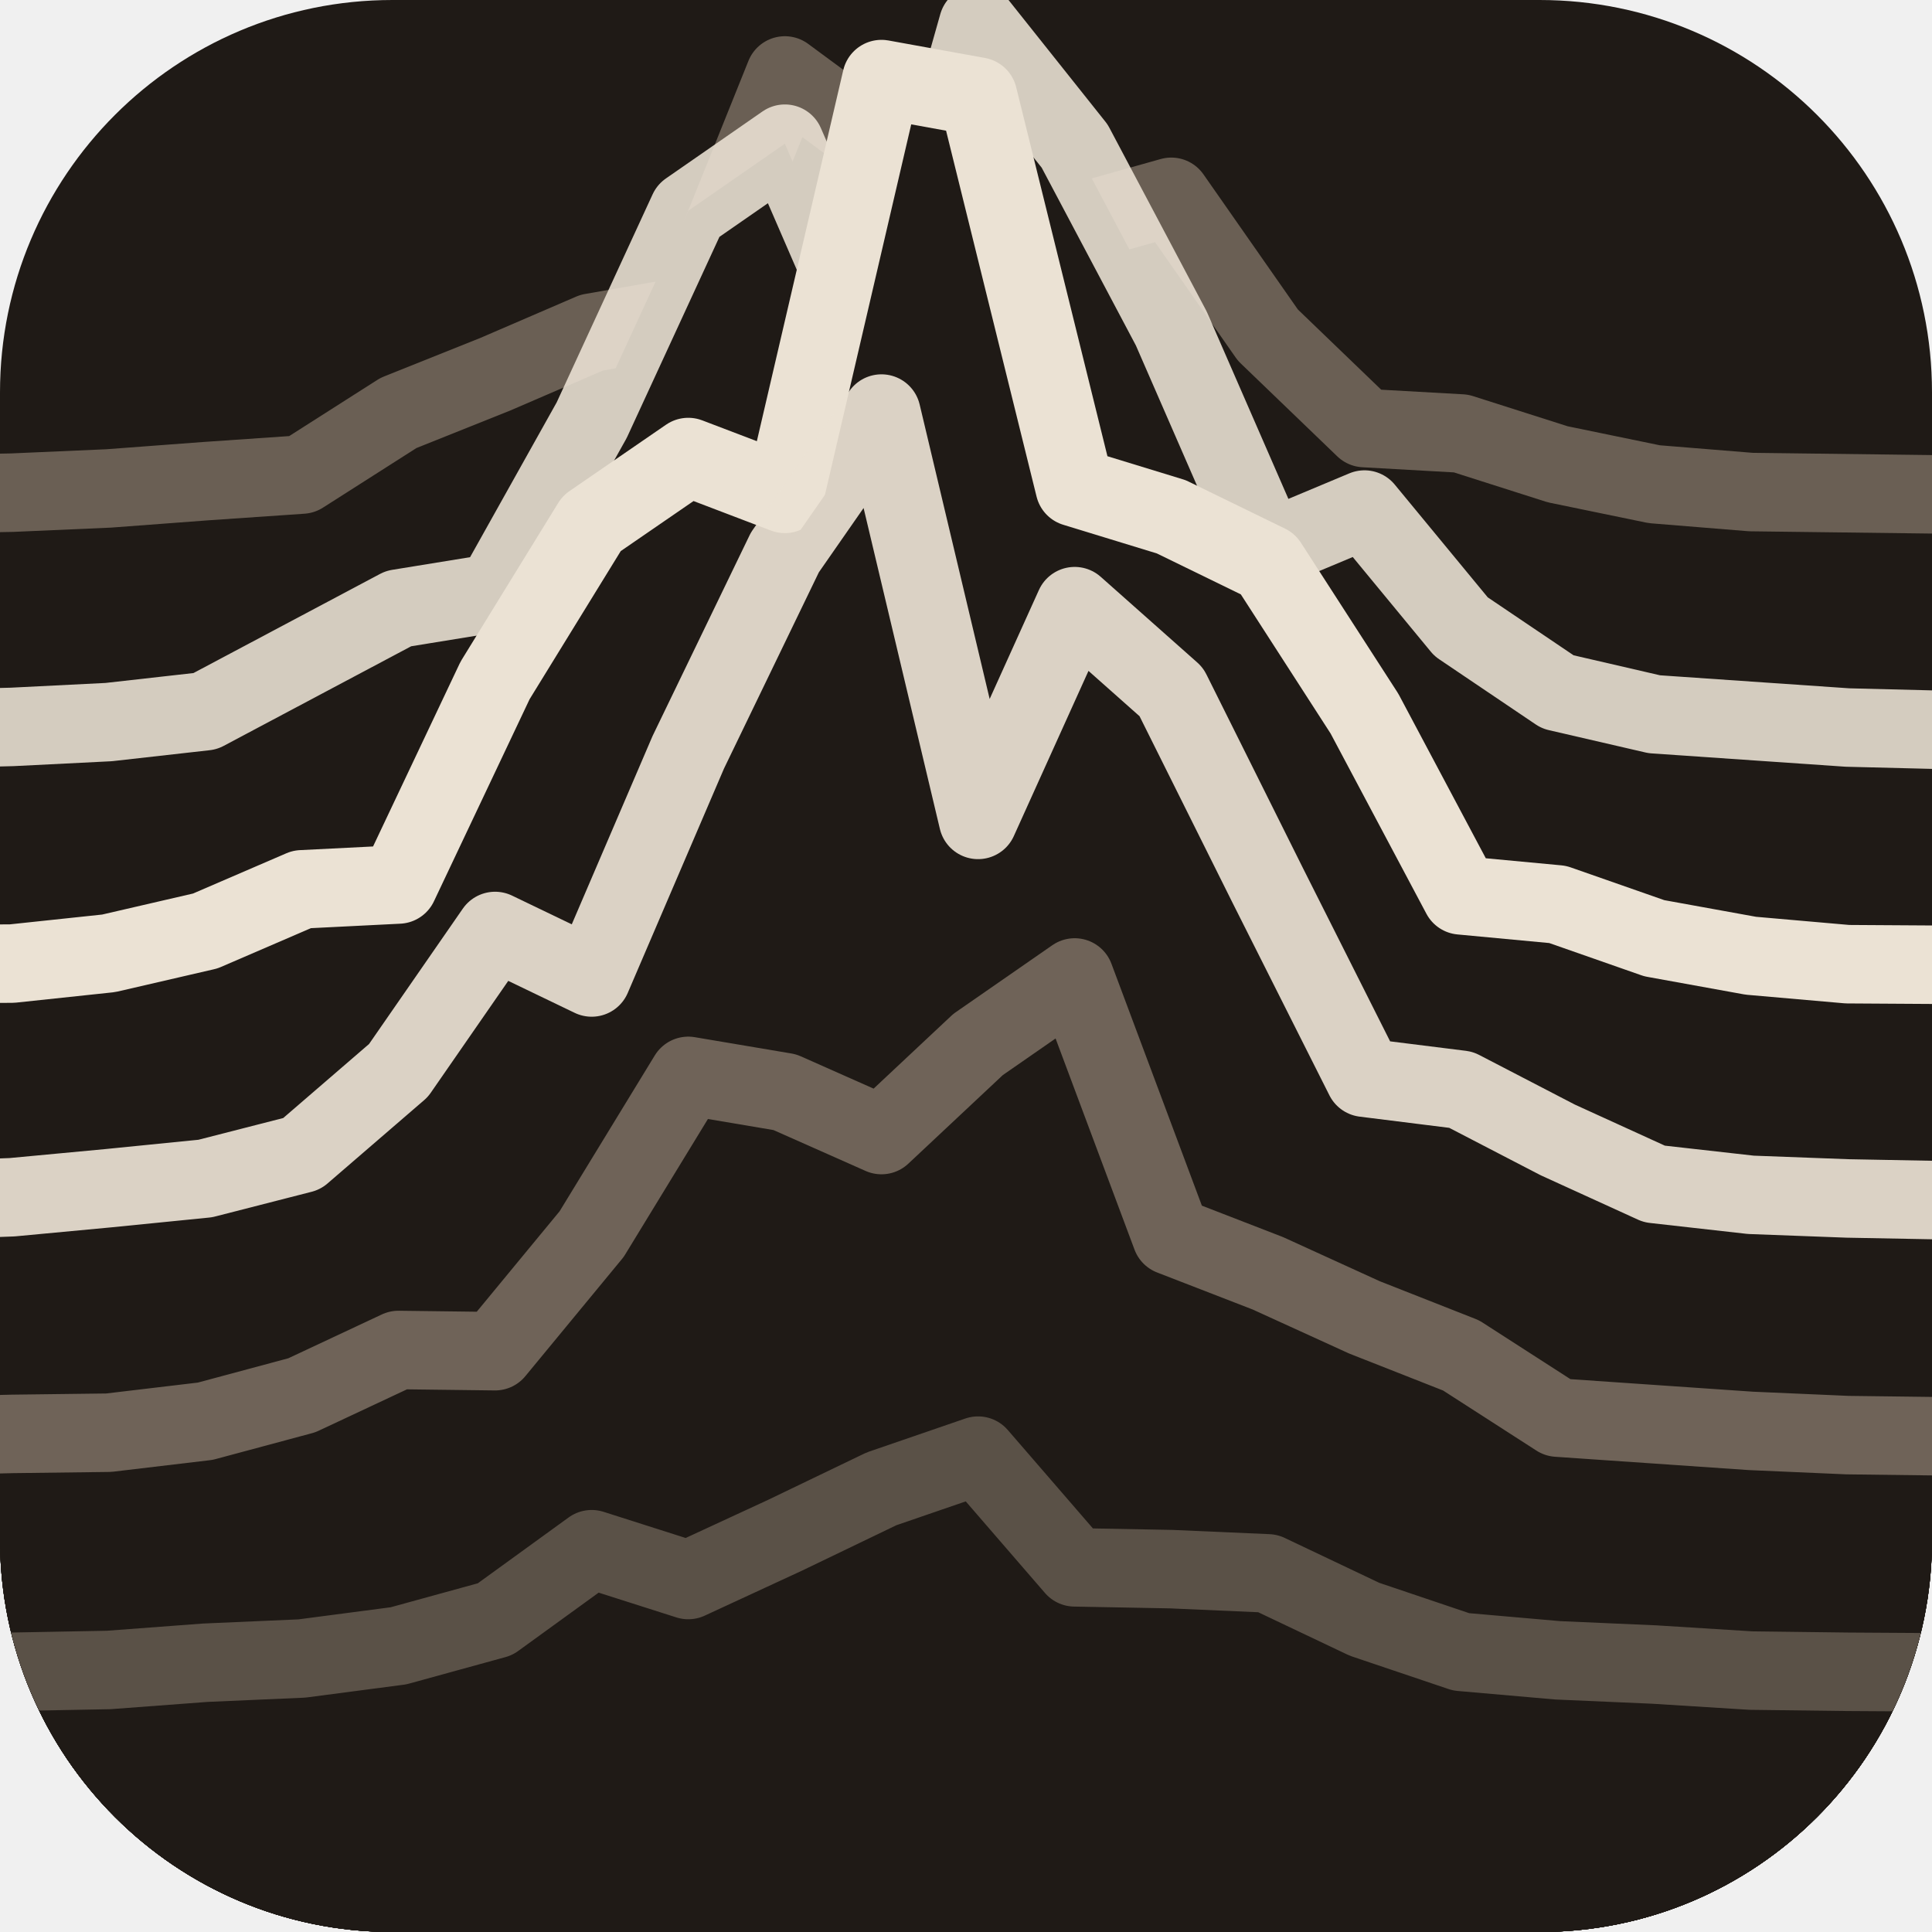
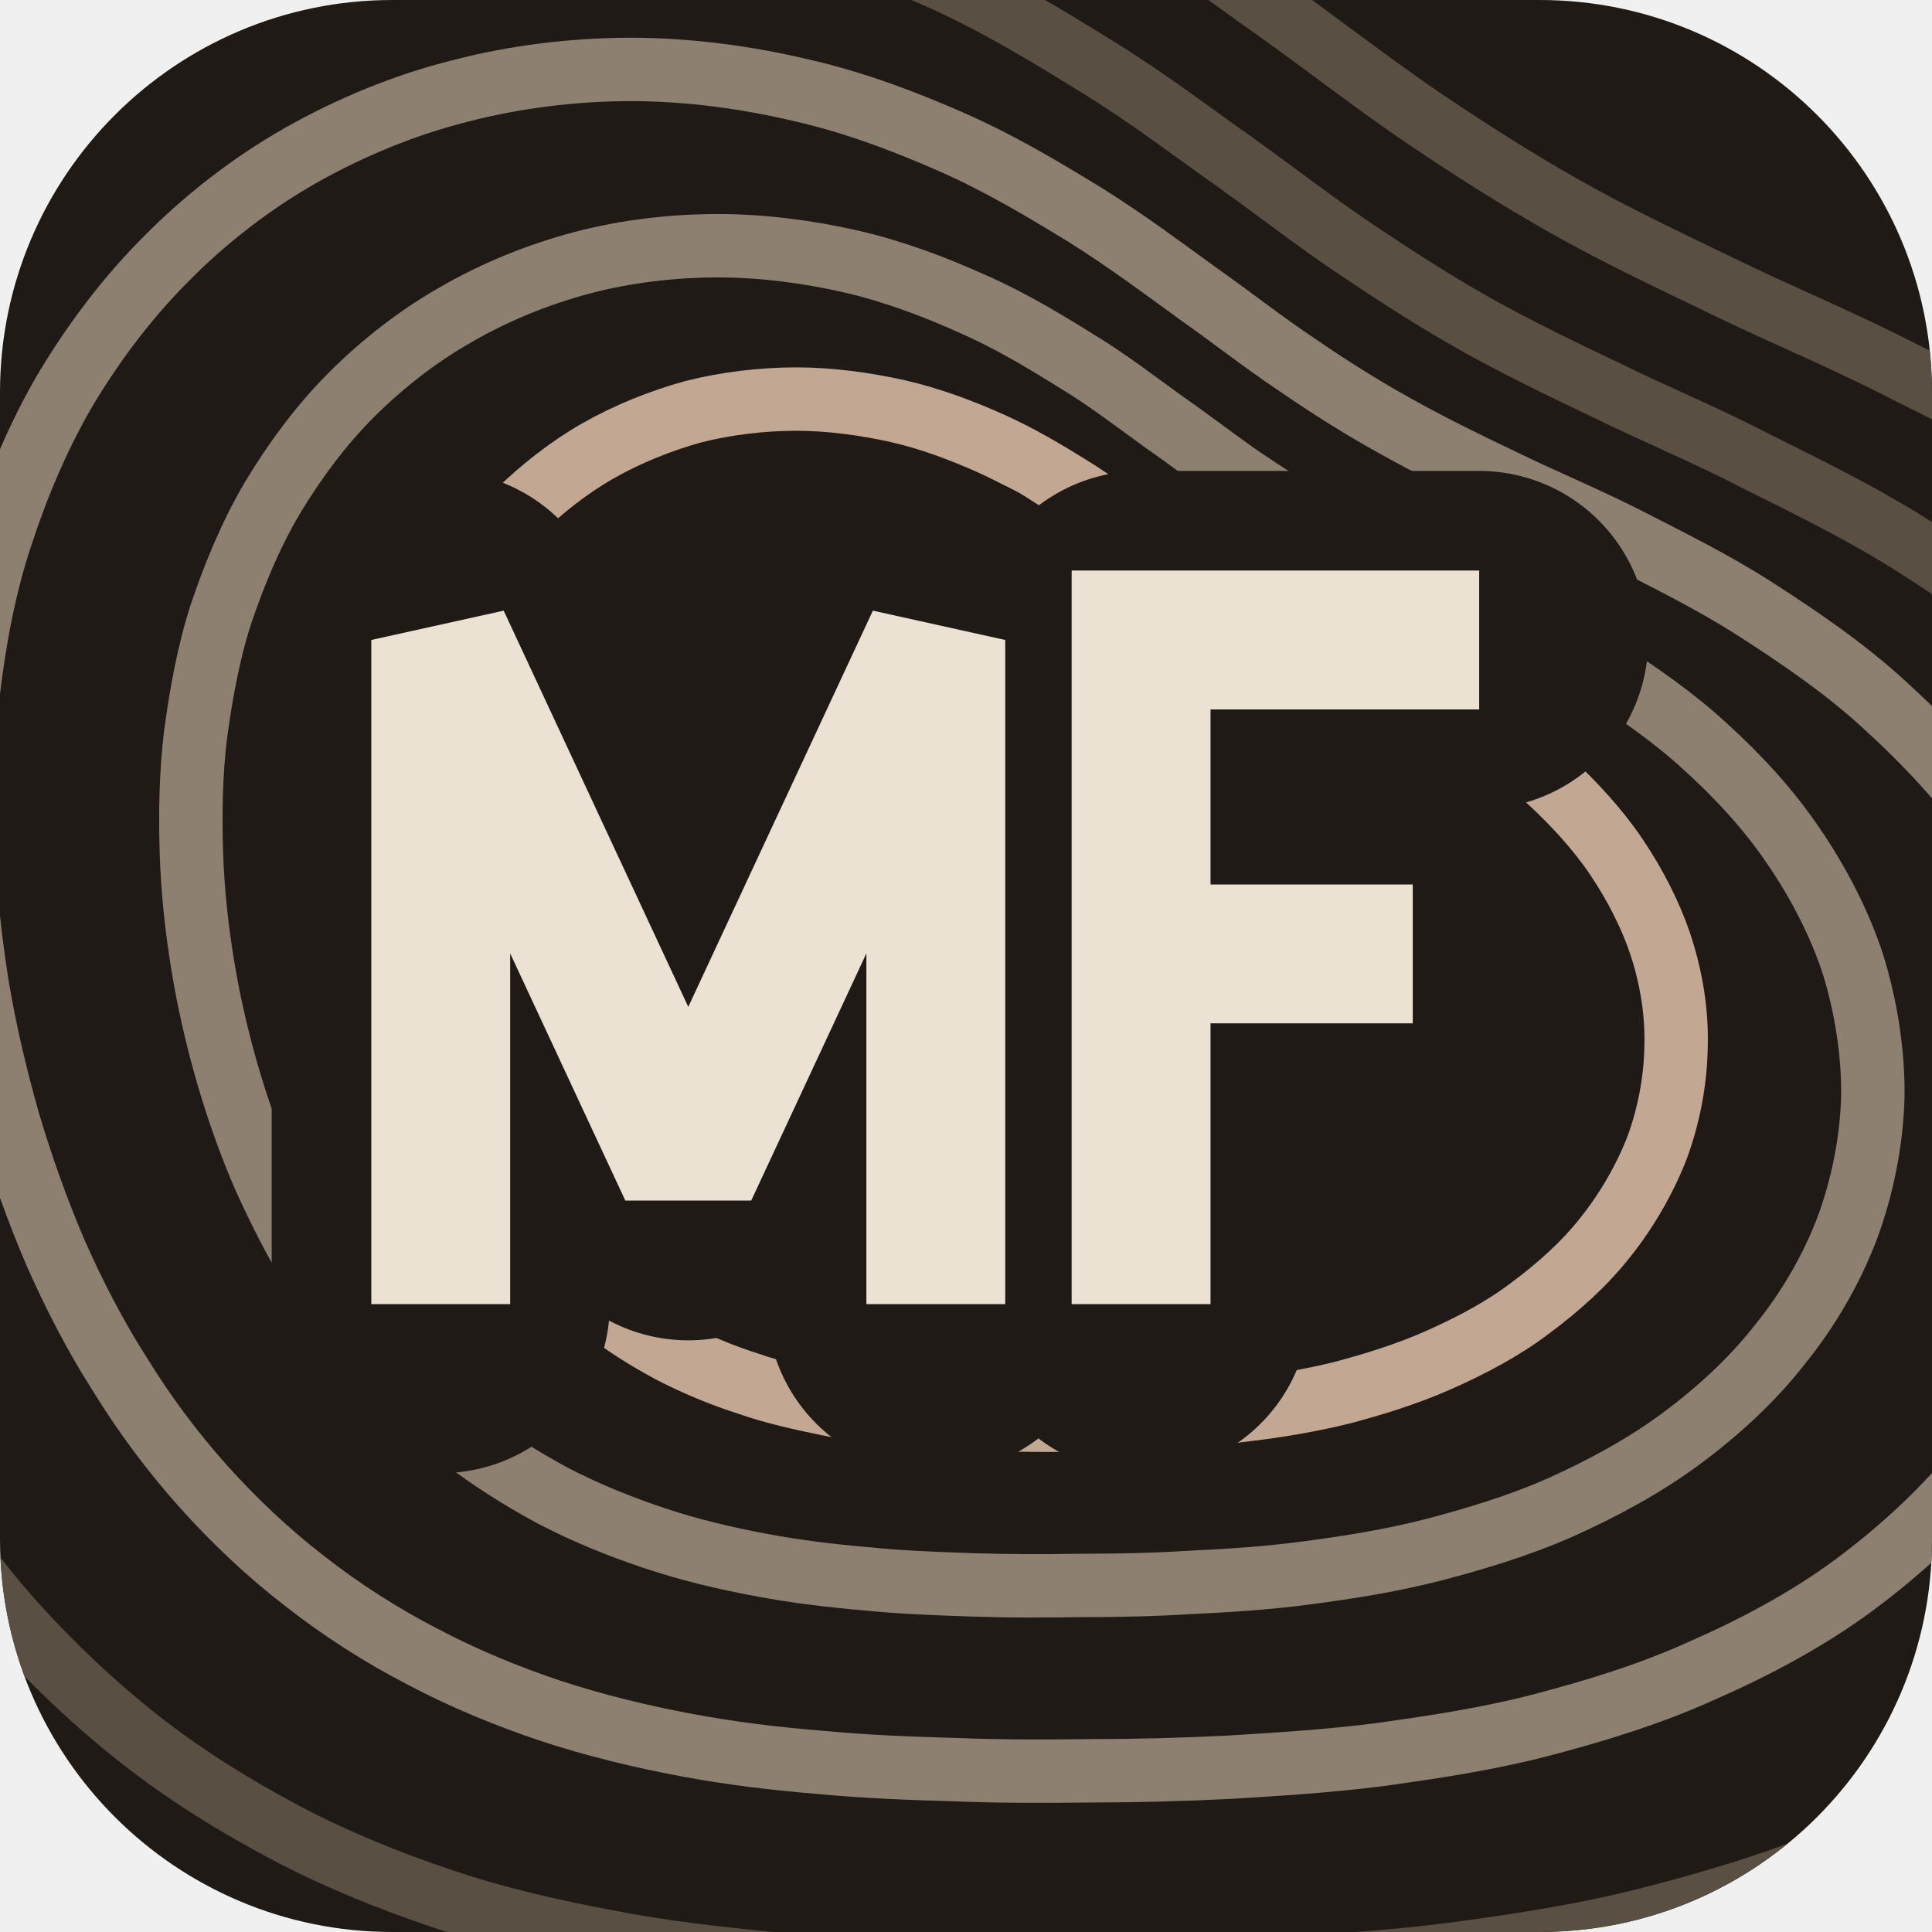
<svg xmlns="http://www.w3.org/2000/svg" viewBox="0 0 32 32">
  <rect width="32" height="32" rx="6.5" fill="#1f1a16" />
  <clipPath id="c">
    <rect width="32" height="32" rx="6.5" />
  </clipPath>
  <g clip-path="url(#c)">
-     <path d="M-3 8.2 L-1.4 8.19 L0.2 8.16 L1.8 8.09 L3.4 7.97 L5 7.86 L6.6 6.84 L8.2 6.2 L9.8 5.51 L11.4 5.23 L13 1.25 L14.6 2.43 L16.2 3.74 L17.8 3.71 L19.4 3.26 L21 5.55 L22.6 7.09 L24.2 7.18 L25.8 7.69 L27.4 8.02 L29 8.15 L30.6 8.17 L32.2 8.19 L33.8 8.2 L35 34 L-3 34Z" fill="#1f1a16" />
-     <path d="M-3 8.2 L-1.4 8.19 L0.2 8.16 L1.8 8.09 L3.4 7.97 L5 7.86 L6.6 6.84 L8.2 6.2 L9.8 5.51 L11.4 5.23 L13 1.25 L14.6 2.43 L16.2 3.74 L17.8 3.71 L19.4 3.26 L21 5.55 L22.6 7.09 L24.2 7.18 L25.8 7.69 L27.4 8.02 L29 8.15 L30.6 8.17 L32.2 8.19 L33.8 8.2" fill="none" stroke="#8d8071" stroke-width="1.3" stroke-linejoin="round" opacity="0.68" />
-     <path d="M-3 12.1 L-1.4 12.08 L0.2 12.04 L1.8 11.96 L3.4 11.78 L5 10.93 L6.6 10.08 L8.2 9.82 L9.8 6.96 L11.4 3.49 L13 2.38 L14.6 6.07 L16.2 0.41 L17.8 2.42 L19.4 5.44 L21 9.11 L22.6 8.44 L24.2 10.38 L25.8 11.46 L27.4 11.83 L29 11.94 L30.6 12.05 L32.2 12.09 L33.8 12.1 L35 34 L-3 34Z" fill="#1f1a16" />
-     <path d="M-3 12.1 L-1.4 12.08 L0.2 12.04 L1.8 11.96 L3.4 11.78 L5 10.93 L6.6 10.08 L8.2 9.82 L9.8 6.96 L11.4 3.49 L13 2.38 L14.6 6.07 L16.2 0.41 L17.8 2.42 L19.4 5.44 L21 9.11 L22.6 8.44 L24.2 10.38 L25.8 11.46 L27.4 11.83 L29 11.94 L30.6 12.05 L32.2 12.09 L33.8 12.1" fill="none" stroke="#ebe2d4" stroke-width="1.3" stroke-linejoin="round" opacity="0.89" />
-     <path d="M-3 15.99 L-1.4 15.97 L0.2 15.96 L1.8 15.79 L3.4 15.42 L5 14.73 L6.6 14.65 L8.2 11.27 L9.8 8.67 L11.4 7.57 L13 8.18 L14.6 1.31 L16.2 1.6 L17.8 8.07 L19.4 8.56 L21 9.34 L22.6 11.82 L24.2 14.83 L25.8 14.98 L27.4 15.54 L29 15.83 L30.6 15.97 L32.2 15.98 L33.8 15.99 L35 34 L-3 34Z" fill="#1f1a16" />
-     <path d="M-3 15.99 L-1.4 15.97 L0.2 15.96 L1.8 15.79 L3.4 15.42 L5 14.73 L6.6 14.65 L8.2 11.27 L9.8 8.67 L11.4 7.57 L13 8.18 L14.6 1.31 L16.2 1.6 L17.8 8.07 L19.4 8.56 L21 9.34 L22.6 11.82 L24.2 14.83 L25.8 14.98 L27.4 15.54 L29 15.83 L30.6 15.97 L32.2 15.98 L33.8 15.99" fill="none" stroke="#ebe2d4" stroke-width="1.3" stroke-linejoin="round" opacity="1" />
-     <path d="M-3 19.89 L-1.4 19.89 L0.2 19.83 L1.8 19.68 L3.4 19.52 L5 19.11 L6.6 17.73 L8.2 15.42 L9.8 16.19 L11.4 12.46 L13 9.15 L14.6 6.85 L16.2 13.58 L17.8 10.04 L19.4 11.46 L21 14.67 L22.6 17.85 L24.2 18.05 L25.8 18.88 L27.4 19.61 L29 19.79 L30.6 19.85 L32.2 19.88 L33.8 19.9 L35 34 L-3 34Z" fill="#1f1a16" />
-     <path d="M-3 19.89 L-1.4 19.89 L0.2 19.83 L1.8 19.68 L3.4 19.52 L5 19.11 L6.6 17.73 L8.2 15.42 L9.8 16.19 L11.4 12.46 L13 9.15 L14.6 6.85 L16.2 13.58 L17.8 10.04 L19.4 11.46 L21 14.67 L22.6 17.85 L24.2 18.05 L25.8 18.88 L27.4 19.61 L29 19.79 L30.6 19.85 L32.2 19.88 L33.8 19.9" fill="none" stroke="#ebe2d4" stroke-width="1.3" stroke-linejoin="round" opacity="0.92" />
-     <path d="M-3 23.8 L-1.4 23.79 L0.2 23.75 L1.8 23.73 L3.4 23.54 L5 23.11 L6.6 22.36 L8.2 22.38 L9.8 20.44 L11.4 17.82 L13 18.09 L14.6 18.8 L16.2 17.3 L17.8 16.19 L19.4 20.47 L21 21.09 L22.6 21.82 L24.2 22.45 L25.8 23.48 L27.4 23.59 L29 23.7 L30.6 23.77 L32.2 23.79 L33.8 23.8 L35 34 L-3 34Z" fill="#1f1a16" />
-     <path d="M-3 23.8 L-1.4 23.79 L0.2 23.75 L1.8 23.73 L3.4 23.54 L5 23.11 L6.6 22.36 L8.2 22.38 L9.8 20.44 L11.4 17.82 L13 18.09 L14.6 18.8 L16.2 17.3 L17.8 16.19 L19.4 20.47 L21 21.09 L22.6 21.82 L24.2 22.45 L25.8 23.48 L27.4 23.59 L29 23.7 L30.6 23.77 L32.2 23.79 L33.8 23.8" fill="none" stroke="#8d8071" stroke-width="1.3" stroke-linejoin="round" opacity="0.72" />
-     <path d="M-3 27.7 L-1.4 27.69 L0.2 27.69 L1.8 27.66 L3.4 27.54 L5 27.47 L6.6 27.26 L8.2 26.82 L9.8 25.66 L11.4 26.17 L13 25.43 L14.6 24.66 L16.2 24.11 L17.8 25.96 L19.4 25.99 L21 26.06 L22.6 26.82 L24.2 27.36 L25.8 27.5 L27.4 27.57 L29 27.67 L30.6 27.69 L32.2 27.7 L33.8 27.7 L35 34 L-3 34Z" fill="#1f1a16" />
-     <path d="M-3 27.7 L-1.4 27.69 L0.2 27.69 L1.8 27.66 L3.4 27.54 L5 27.47 L6.6 27.26 L8.2 26.82 L9.8 25.66 L11.4 26.17 L13 25.43 L14.6 24.66 L16.2 24.11 L17.8 25.96 L19.4 25.99 L21 26.06 L22.6 26.82 L24.2 27.36 L25.8 27.5 L27.4 27.57 L29 27.67 L30.6 27.69 L32.2 27.7 L33.8 27.7" fill="none" stroke="#8d8071" stroke-width="1.3" stroke-linejoin="round" opacity="0.54" />
+     <mask id="label">
+       <rect width="32" height="32" fill="#fff" />
+       <path d="M7.3 21.6 L7.3 10.6 L11.4 19.4 L15.5 10.6 L15.5 21.6" stroke="#000" stroke-width="5.6" fill="none" stroke-linejoin="round" stroke-linecap="round" />
+       <path d="M18.9 21.6 L18.9 10.6 L24.5 10.6" stroke="#000" stroke-width="5.6" fill="none" stroke-linejoin="round" stroke-linecap="round" />
+       <path d="M18.9 15.8 L23.4 15.8" stroke="#000" stroke-width="5.6" fill="none" stroke-linejoin="round" stroke-linecap="round" />
+     </mask>
+     <g mask="url(#label)">
+       <path d="M42.42 17 C42.83 18.29 43.05 19.71 43.02 21.05 C42.99 22.4 42.71 23.81 42.24 25.08 C41.76 26.36 41.02 27.61 40.16 28.7 C39.3 29.79 38.21 30.79 37.08 31.62 C35.95 32.46 34.65 33.15 33.37 33.72 C32.1 34.29 30.74 34.7 29.44 35.04 C28.14 35.37 26.83 35.57 25.58 35.74 C24.33 35.91 23.11 35.98 21.93 36.05 C20.75 36.11 19.62 36.13 18.5 36.14 C17.37 36.16 16.29 36.15 15.2 36.12 C14.11 36.08 13.03 36.04 11.94 35.94 C10.85 35.84 9.75 35.72 8.66 35.51 C7.58 35.3 6.47 35.04 5.41 34.68 C4.34 34.33 3.27 33.89 2.27 33.37 C1.27 32.84 0.3 32.22 -0.59 31.53 C-1.48 30.84 -2.32 30.05 -3.07 29.21 C-3.82 28.37 -4.49 27.46 -5.09 26.51 C-5.68 25.56 -6.2 24.56 -6.65 23.53 C-7.1 22.51 -7.48 21.44 -7.8 20.35 C-8.11 19.26 -8.37 18.14 -8.56 17 C-8.75 15.86 -8.88 14.68 -8.92 13.49 C-8.95 12.29 -8.93 11.06 -8.78 9.83 C-8.62 8.61 -8.39 7.34 -7.99 6.13 C-7.6 4.91 -7.09 3.68 -6.42 2.55 C-5.75 1.42 -4.92 0.31 -3.97 -0.64 C-3.02 -1.59 -1.9 -2.47 -0.71 -3.15 C0.48 -3.83 1.82 -4.38 3.17 -4.73 C4.51 -5.08 5.96 -5.25 7.34 -5.25 C8.72 -5.26 10.14 -5.06 11.45 -4.76 C12.76 -4.46 14.04 -3.97 15.2 -3.46 C16.36 -2.95 17.43 -2.3 18.42 -1.7 C19.41 -1.09 20.28 -0.41 21.14 0.19 C21.99 0.8 22.75 1.39 23.54 1.93 C24.34 2.47 25.09 2.95 25.92 3.42 C26.75 3.89 27.6 4.29 28.53 4.74 C29.45 5.19 30.45 5.6 31.47 6.12 C32.5 6.64 33.62 7.18 34.68 7.87 C35.75 8.55 36.88 9.32 37.86 10.23 C38.84 11.13 39.83 12.17 40.59 13.3 C41.35 14.43 42.02 15.71 42.42 17Z" fill="none" stroke="#5a4f43" stroke-width="1" />
+       <path d="M38.2 16.7 C38.54 17.78 38.73 18.96 38.7 20.08 C38.68 21.2 38.45 22.38 38.05 23.44 C37.65 24.5 37.04 25.55 36.32 26.46 C35.6 27.37 34.69 28.2 33.75 28.9 C32.8 29.59 31.72 30.17 30.66 30.65 C29.6 31.12 28.46 31.46 27.38 31.74 C26.3 32.02 25.2 32.19 24.16 32.33 C23.11 32.47 22.09 32.53 21.11 32.59 C20.13 32.64 19.18 32.66 18.25 32.67 C17.31 32.68 16.41 32.67 15.5 32.64 C14.59 32.61 13.69 32.58 12.78 32.5 C11.87 32.41 10.96 32.31 10.05 32.13 C9.14 31.96 8.22 31.75 7.33 31.45 C6.44 31.15 5.55 30.79 4.72 30.35 C3.89 29.91 3.07 29.4 2.33 28.82 C1.59 28.24 0.89 27.58 0.26 26.88 C-0.36 26.19 -0.92 25.42 -1.42 24.63 C-1.92 23.84 -2.35 23 -2.72 22.15 C-3.1 21.29 -3.41 20.4 -3.68 19.49 C-3.95 18.59 -4.16 17.65 -4.32 16.7 C-4.47 15.75 -4.58 14.77 -4.61 13.77 C-4.64 12.77 -4.63 11.75 -4.5 10.72 C-4.37 9.7 -4.17 8.64 -3.84 7.63 C-3.52 6.62 -3.09 5.59 -2.53 4.65 C-1.97 3.71 -1.28 2.78 -0.49 1.99 C0.3 1.2 1.24 0.46 2.23 -0.11 C3.22 -0.67 4.34 -1.13 5.46 -1.42 C6.58 -1.72 7.79 -1.85 8.95 -1.86 C10.1 -1.86 11.28 -1.7 12.38 -1.45 C13.47 -1.2 14.53 -0.79 15.5 -0.37 C16.47 0.06 17.36 0.6 18.18 1.11 C19.01 1.62 19.74 2.18 20.45 2.68 C21.16 3.19 21.79 3.68 22.46 4.13 C23.13 4.58 23.75 4.98 24.44 5.37 C25.14 5.76 25.84 6.1 26.62 6.47 C27.39 6.85 28.22 7.19 29.07 7.63 C29.93 8.06 30.86 8.51 31.75 9.08 C32.64 9.65 33.58 10.3 34.4 11.05 C35.22 11.81 36.04 12.67 36.67 13.61 C37.31 14.56 37.87 15.62 38.2 16.7Z" fill="none" stroke="#5a4f43" stroke-width="1" />
+       <path d="M34.33 16.3 C34.61 17.18 34.76 18.14 34.74 19.06 C34.72 19.98 34.53 20.94 34.21 21.8 C33.89 22.67 33.38 23.53 32.8 24.27 C32.21 25.01 31.47 25.69 30.7 26.26 C29.93 26.83 29.04 27.3 28.17 27.68 C27.31 28.07 26.38 28.35 25.5 28.58 C24.61 28.81 23.72 28.94 22.87 29.06 C22.01 29.17 21.18 29.22 20.38 29.27 C19.58 29.31 18.81 29.33 18.04 29.33 C17.28 29.34 16.54 29.34 15.8 29.31 C15.06 29.29 14.32 29.26 13.58 29.19 C12.84 29.13 12.09 29.04 11.35 28.9 C10.61 28.76 9.86 28.58 9.13 28.34 C8.41 28.1 7.68 27.8 7 27.44 C6.32 27.09 5.65 26.66 5.05 26.19 C4.44 25.72 3.87 25.18 3.36 24.61 C2.85 24.04 2.39 23.42 1.99 22.77 C1.58 22.13 1.23 21.45 0.92 20.75 C0.62 20.05 0.36 19.32 0.14 18.58 C-0.07 17.84 -0.25 17.08 -0.38 16.3 C-0.5 15.52 -0.59 14.72 -0.62 13.91 C-0.64 13.09 -0.63 12.26 -0.52 11.42 C-0.42 10.59 -0.26 9.72 0.01 8.9 C0.28 8.07 0.63 7.23 1.08 6.46 C1.54 5.69 2.1 4.94 2.75 4.29 C3.39 3.64 4.16 3.04 4.97 2.58 C5.78 2.12 6.69 1.74 7.61 1.51 C8.52 1.27 9.51 1.15 10.45 1.15 C11.39 1.15 12.36 1.28 13.25 1.49 C14.14 1.69 15.01 2.02 15.8 2.37 C16.59 2.72 17.32 3.16 17.99 3.57 C18.66 3.99 19.26 4.44 19.84 4.86 C20.42 5.27 20.94 5.68 21.48 6.04 C22.02 6.41 22.54 6.74 23.1 7.05 C23.67 7.37 24.24 7.65 24.87 7.95 C25.5 8.26 26.18 8.54 26.88 8.89 C27.58 9.25 28.34 9.62 29.06 10.08 C29.79 10.55 30.56 11.07 31.23 11.69 C31.9 12.3 32.57 13.01 33.09 13.78 C33.6 14.55 34.06 15.42 34.33 16.3Z" fill="none" stroke="#8d8071" stroke-width="1.05" />
+       <path d="M30.7 16 C30.91 16.69 31.03 17.45 31.02 18.17 C31 18.9 30.85 19.65 30.6 20.33 C30.34 21.02 29.95 21.69 29.48 22.27 C29.02 22.86 28.44 23.39 27.83 23.84 C27.22 24.29 26.53 24.66 25.84 24.97 C25.16 25.27 24.43 25.49 23.74 25.67 C23.04 25.85 22.34 25.96 21.66 26.05 C20.99 26.14 20.34 26.18 19.71 26.21 C19.07 26.25 18.47 26.26 17.87 26.26 C17.27 26.27 16.69 26.27 16.1 26.25 C15.51 26.23 14.94 26.21 14.35 26.15 C13.77 26.1 13.18 26.03 12.6 25.92 C12.01 25.81 11.42 25.67 10.85 25.48 C10.28 25.29 9.71 25.06 9.17 24.78 C8.63 24.49 8.11 24.16 7.63 23.79 C7.16 23.42 6.71 23 6.31 22.55 C5.9 22.1 5.54 21.61 5.22 21.1 C4.9 20.59 4.63 20.05 4.38 19.5 C4.14 18.95 3.94 18.38 3.77 17.8 C3.6 17.21 3.46 16.61 3.36 16 C3.26 15.39 3.19 14.76 3.17 14.12 C3.15 13.48 3.16 12.81 3.24 12.16 C3.33 11.5 3.45 10.82 3.66 10.17 C3.88 9.52 4.15 8.86 4.51 8.25 C4.87 7.65 5.31 7.05 5.82 6.54 C6.33 6.03 6.93 5.56 7.57 5.2 C8.21 4.83 8.93 4.54 9.65 4.35 C10.37 4.16 11.15 4.07 11.89 4.07 C12.63 4.07 13.39 4.17 14.09 4.33 C14.79 4.49 15.48 4.75 16.1 5.03 C16.72 5.3 17.3 5.65 17.83 5.98 C18.36 6.3 18.82 6.66 19.28 6.99 C19.74 7.31 20.15 7.63 20.57 7.92 C21 8.21 21.4 8.47 21.85 8.72 C22.3 8.97 22.75 9.18 23.25 9.43 C23.74 9.67 24.28 9.89 24.83 10.17 C25.38 10.45 25.97 10.74 26.55 11.1 C27.12 11.47 27.72 11.88 28.25 12.37 C28.78 12.85 29.3 13.41 29.71 14.02 C30.12 14.62 30.48 15.31 30.7 16Z" fill="none" stroke="#8d8071" stroke-width="1.05" />
+       <path d="M27.52 15.7 C27.69 16.23 27.78 16.81 27.76 17.36 C27.75 17.91 27.64 18.48 27.45 19 C27.25 19.52 26.95 20.04 26.6 20.48 C26.25 20.93 25.8 21.33 25.34 21.67 C24.88 22.02 24.34 22.3 23.82 22.53 C23.3 22.76 22.75 22.93 22.22 23.07 C21.69 23.2 21.15 23.29 20.64 23.35 C20.13 23.42 19.63 23.45 19.15 23.48 C18.67 23.51 18.2 23.52 17.75 23.52 C17.29 23.53 16.85 23.52 16.4 23.51 C15.95 23.49 15.51 23.48 15.07 23.44 C14.62 23.4 14.17 23.35 13.73 23.26 C13.29 23.17 12.83 23.07 12.4 22.92 C11.96 22.78 11.53 22.6 11.12 22.39 C10.71 22.17 10.31 21.92 9.95 21.63 C9.59 21.35 9.24 21.03 8.94 20.69 C8.63 20.35 8.36 19.97 8.11 19.58 C7.87 19.2 7.66 18.79 7.47 18.37 C7.29 17.95 7.14 17.51 7.01 17.07 C6.88 16.62 6.77 16.17 6.69 15.7 C6.62 15.23 6.56 14.75 6.55 14.26 C6.53 13.78 6.54 13.27 6.61 12.77 C6.67 12.27 6.76 11.75 6.93 11.26 C7.09 10.76 7.3 10.26 7.57 9.8 C7.84 9.34 8.18 8.88 8.57 8.49 C8.96 8.11 9.41 7.75 9.9 7.47 C10.39 7.19 10.94 6.97 11.48 6.82 C12.03 6.68 12.63 6.61 13.19 6.61 C13.75 6.61 14.33 6.69 14.87 6.81 C15.4 6.93 15.93 7.13 16.4 7.34 C16.87 7.55 17.31 7.81 17.71 8.06 C18.12 8.31 18.48 8.59 18.82 8.83 C19.17 9.08 19.48 9.33 19.81 9.54 C20.13 9.76 20.44 9.96 20.78 10.15 C21.12 10.34 21.47 10.51 21.84 10.69 C22.22 10.87 22.63 11.04 23.05 11.26 C23.47 11.47 23.92 11.69 24.36 11.97 C24.79 12.25 25.25 12.56 25.66 12.93 C26.06 13.3 26.46 13.73 26.77 14.19 C27.08 14.65 27.35 15.17 27.52 15.7Z" fill="none" stroke="#c2a892" stroke-width="1.05" />
+     </g>
+     <path d="M7.3 21.6 L7.3 10.6 L11.4 19.4 L15.5 10.6 L15.5 21.6" stroke="#ebe2d4" stroke-width="2.3" fill="none" stroke-linejoin="miter" stroke-miterlimit="1.8" stroke-linecap="butt" />
+     <path d="M18.9 21.6 L18.9 10.6 L24.5 10.6" stroke="#ebe2d4" stroke-width="2.3" fill="none" stroke-linejoin="miter" stroke-miterlimit="1.8" stroke-linecap="butt" />
+     <path d="M18.9 15.8 L23.4 15.8" stroke="#ebe2d4" stroke-width="2.3" fill="none" stroke-linejoin="miter" stroke-miterlimit="1.8" stroke-linecap="butt" />
  </g>
</svg>
